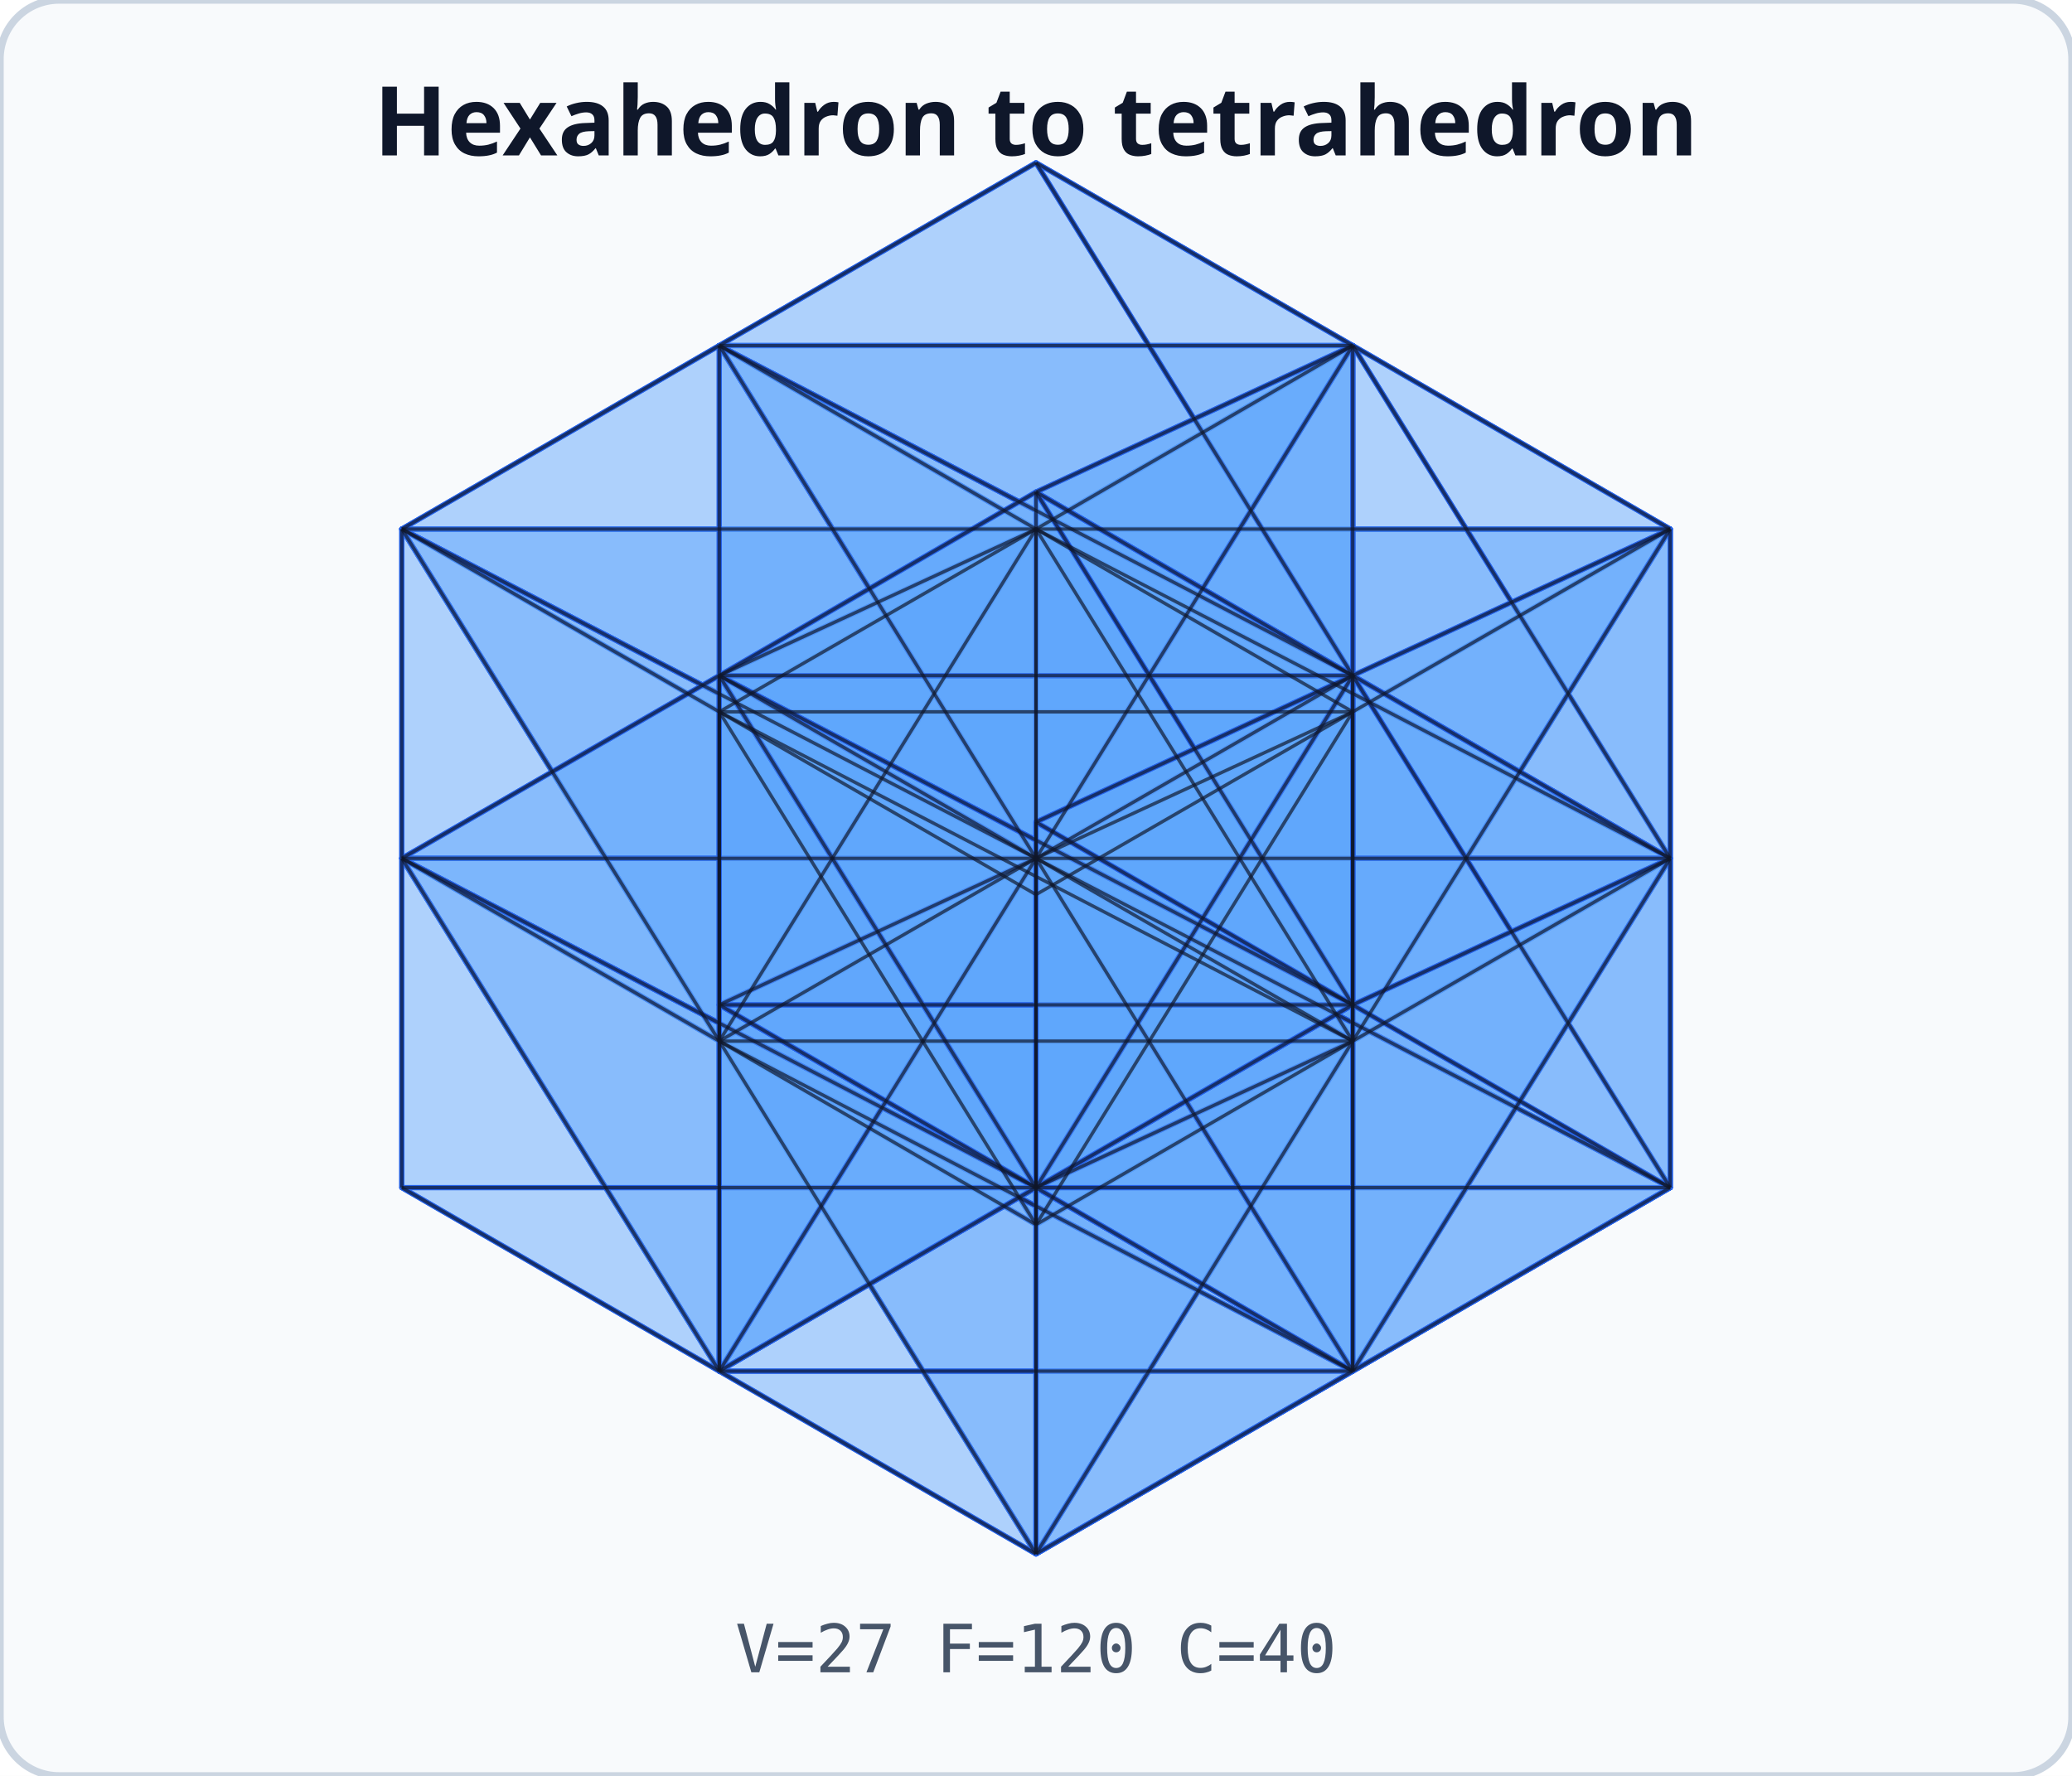
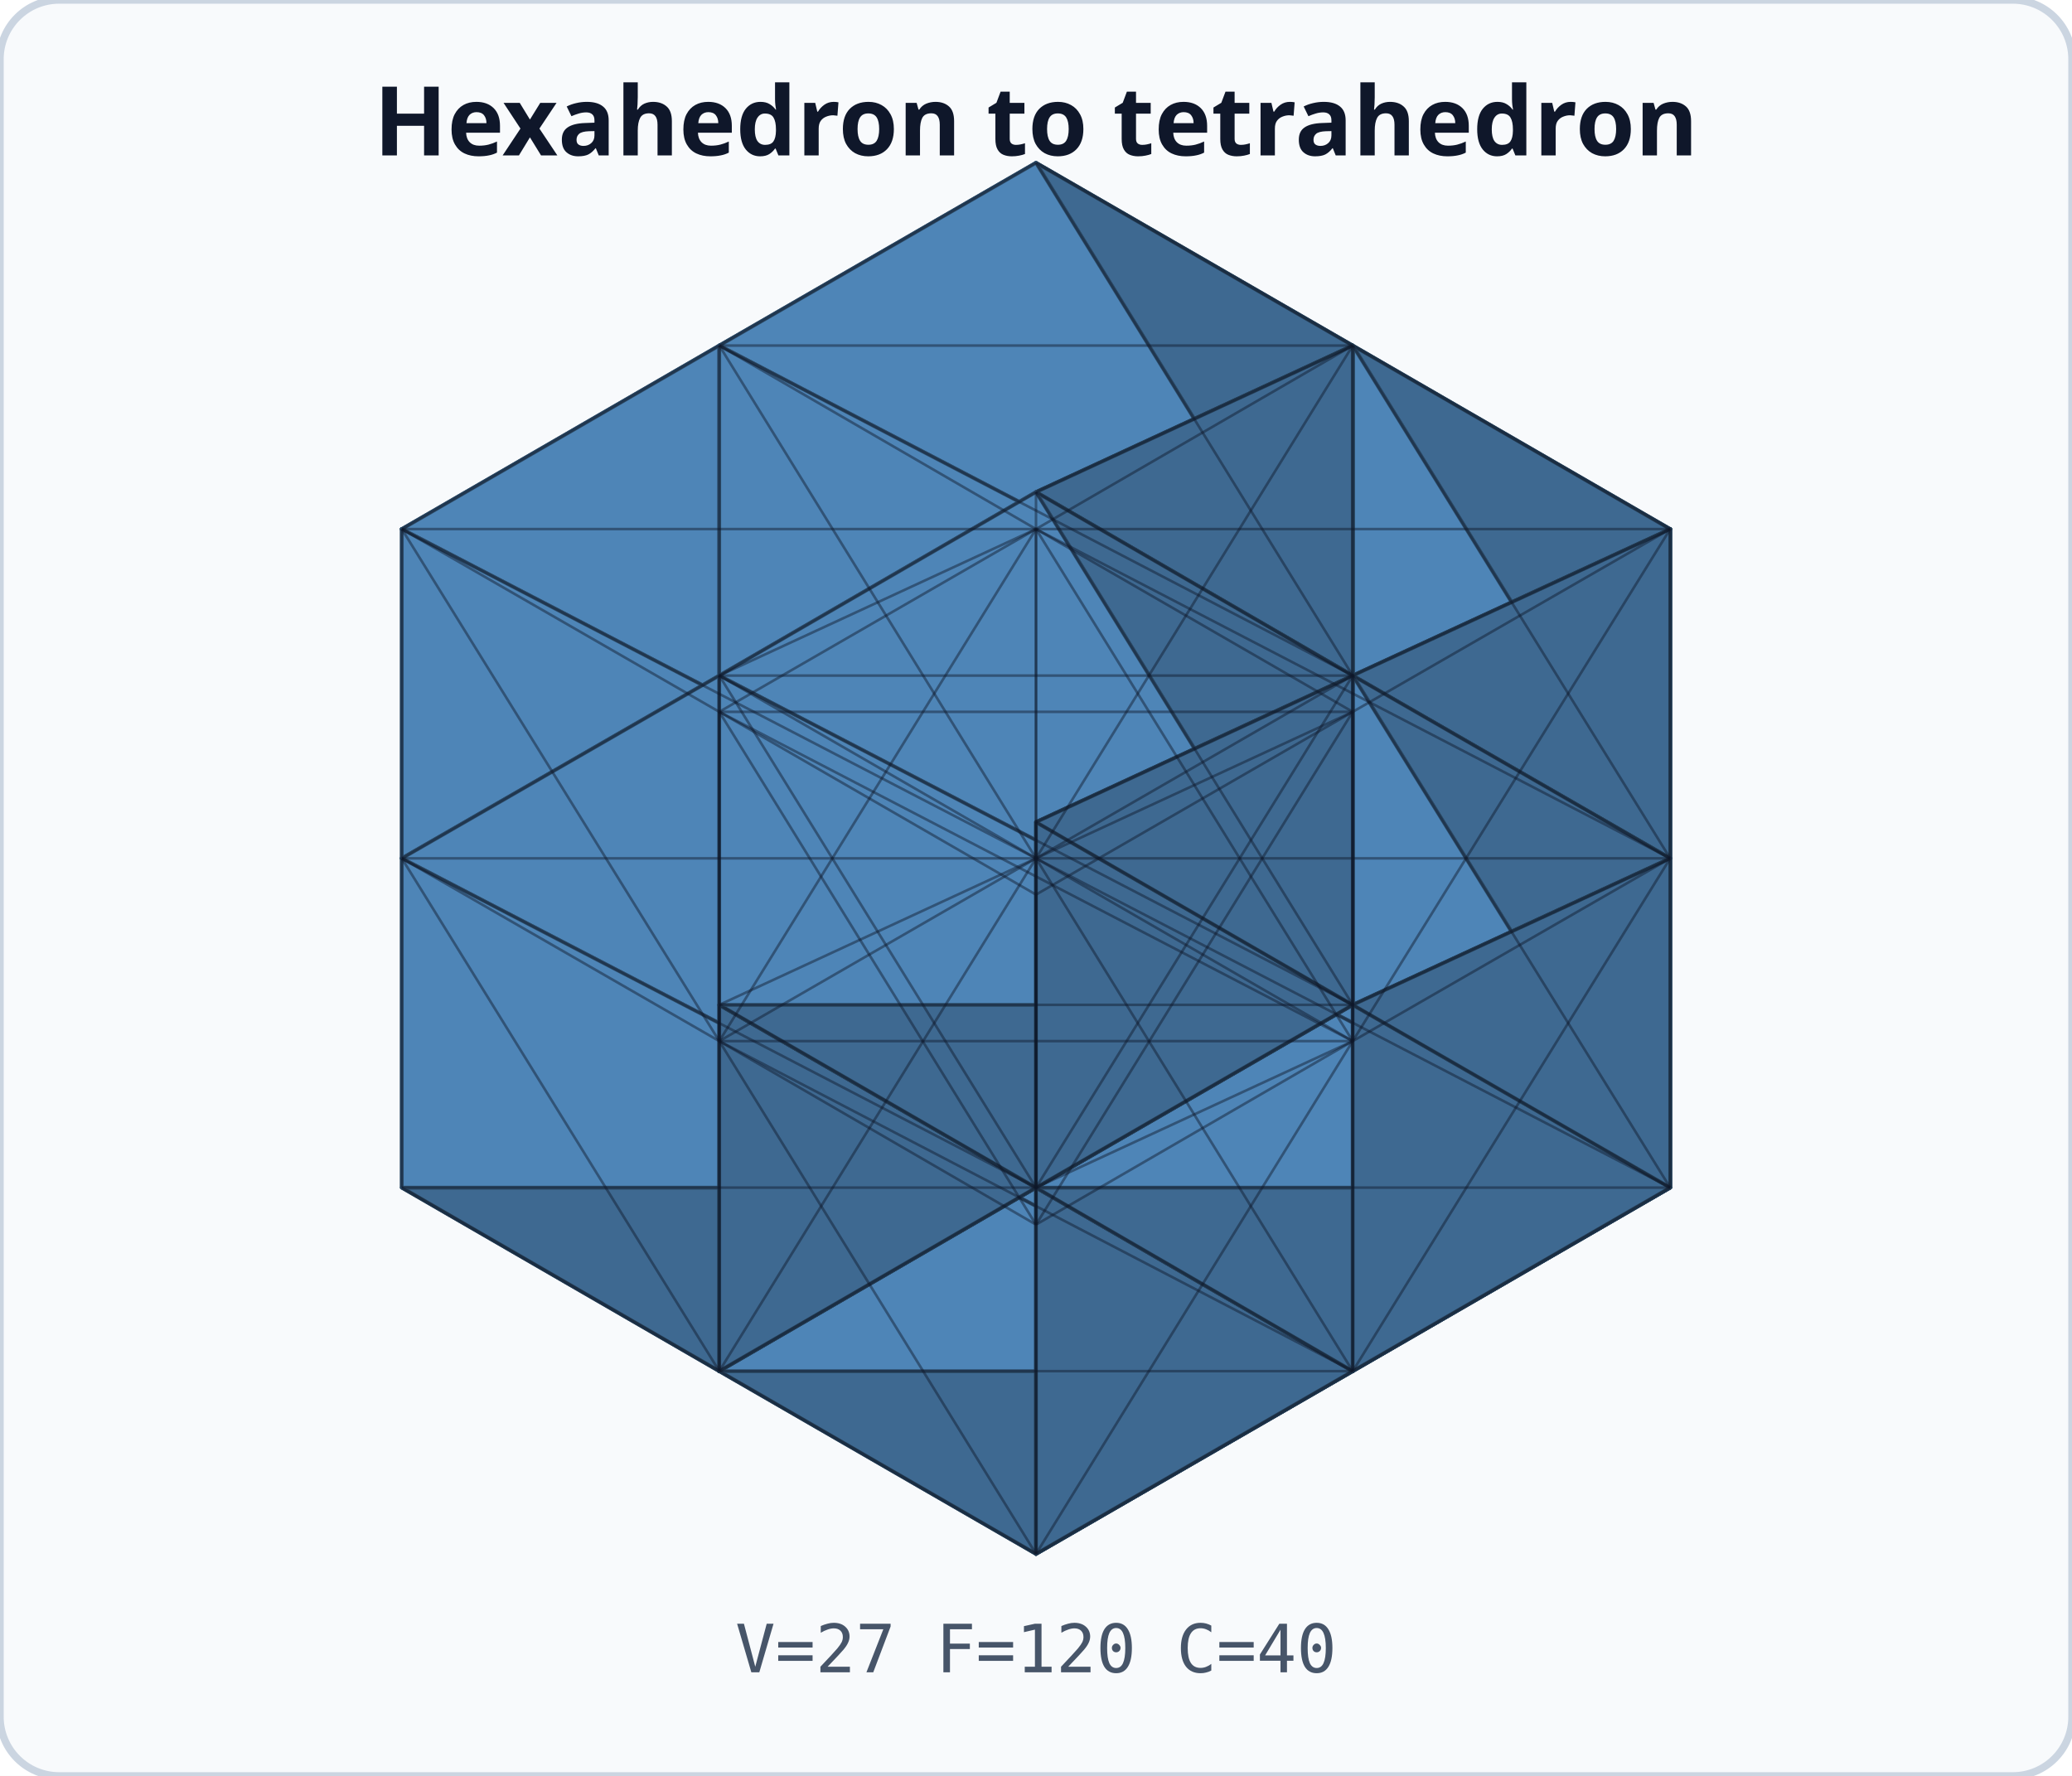
<svg xmlns="http://www.w3.org/2000/svg" width="280" height="240" viewBox="0 0 280 240" role="img" aria-labelledby="panel-title">
  <rect width="100%" height="100%" fill="white" />
  <g>
    <rect x="0.0" y="0.0" width="280.0" height="240.0" rx="8" fill="#f8fafc" stroke="#cbd5e1" />
    <text x="140.0" y="21.0" text-anchor="middle" font-family="sans-serif" font-size="13" font-weight="600" fill="#0f172a">Hexahedron to tetrahedron</text>
-     <g stroke="#2563eb" stroke-width="0.7" stroke-linejoin="round">
-       <polygon points="140.0,120.9 182.8,96.2 97.2,96.2" fill="#60a5fa" fill-opacity="0.28" />
-       <polygon points="140.0,120.9 182.8,96.2 140.0,165.5" fill="#60a5fa" fill-opacity="0.28" />
-       <polygon points="140.0,120.9 97.2,96.2 140.0,165.5" fill="#60a5fa" fill-opacity="0.28" />
-       <polygon points="182.8,96.2 97.2,96.2 140.0,165.5" fill="#60a5fa" fill-opacity="0.28" />
-       <polygon points="182.8,96.2 140.0,71.5 97.2,96.2" fill="#60a5fa" fill-opacity="0.28" />
-       <polygon points="182.8,96.2 97.2,96.2 182.8,140.7" fill="#60a5fa" fill-opacity="0.28" />
-       <polygon points="140.0,165.5 97.2,140.7 97.2,96.2" fill="#60a5fa" fill-opacity="0.28" />
-       <polygon points="140.0,165.5 182.8,140.7 97.2,96.2" fill="#60a5fa" fill-opacity="0.28" />
-       <polygon points="140.0,165.5 182.8,140.7 182.8,96.2" fill="#60a5fa" fill-opacity="0.28" />
-       <polygon points="182.8,96.2 140.0,71.5 182.8,140.7" fill="#60a5fa" fill-opacity="0.28" />
-       <polygon points="140.0,71.5 97.2,96.2 182.8,140.7" fill="#60a5fa" fill-opacity="0.28" />
-       <polygon points="140.0,165.5 97.2,140.7 182.8,140.7" fill="#60a5fa" fill-opacity="0.28" />
-       <polygon points="97.2,140.7 182.8,140.7 97.2,96.2" fill="#60a5fa" fill-opacity="0.28" />
-       <polygon points="140.0,165.5 140.0,116.0 182.8,96.2" fill="#60a5fa" fill-opacity="0.28" />
-       <polygon points="182.8,96.2 225.7,71.5 140.0,71.5" fill="#60a5fa" fill-opacity="0.28" />
-       <polygon points="182.8,96.2 225.7,71.5 182.8,140.7" fill="#60a5fa" fill-opacity="0.28" />
-       <polygon points="97.2,96.2 140.0,71.5 54.3,71.5" fill="#60a5fa" fill-opacity="0.28" />
-       <polygon points="97.2,96.2 140.0,71.5 97.2,140.7" fill="#60a5fa" fill-opacity="0.28" />
-       <polygon points="97.2,96.2 54.3,71.5 97.2,140.7" fill="#60a5fa" fill-opacity="0.28" />
-       <polygon points="140.0,165.5 182.8,140.7 140.0,210.0" fill="#60a5fa" fill-opacity="0.28" />
-       <polygon points="140.0,165.5 97.2,140.7 140.0,210.0" fill="#60a5fa" fill-opacity="0.28" />
-       <polygon points="140.0,165.5 182.8,140.7 140.0,116.0" fill="#60a5fa" fill-opacity="0.28" />
-       <polygon points="182.8,140.7 140.0,116.0 182.8,96.2" fill="#60a5fa" fill-opacity="0.28" />
-       <polygon points="225.7,71.5 140.0,71.5 182.8,140.7" fill="#60a5fa" fill-opacity="0.28" />
-       <polygon points="140.0,71.5 54.3,71.5 97.2,140.7" fill="#60a5fa" fill-opacity="0.28" />
-       <polygon points="182.8,140.7 97.2,140.7 140.0,210.0" fill="#60a5fa" fill-opacity="0.28" />
-       <polygon points="225.7,71.5 182.8,46.7 140.0,71.5" fill="#60a5fa" fill-opacity="0.28" />
-       <polygon points="225.7,71.5 140.0,71.5 225.7,116.0" fill="#60a5fa" fill-opacity="0.28" />
-       <polygon points="182.8,140.7 140.0,116.0 140.0,71.5" fill="#60a5fa" fill-opacity="0.28" />
-       <polygon points="182.8,140.7 225.7,116.0 140.0,71.5" fill="#60a5fa" fill-opacity="0.28" />
-       <polygon points="182.8,140.7 225.7,116.0 225.7,71.5" fill="#60a5fa" fill-opacity="0.28" />
-       <polygon points="140.0,71.5 97.2,46.7 54.3,71.5" fill="#60a5fa" fill-opacity="0.28" />
-       <polygon points="140.0,71.5 54.3,71.5 140.0,116.0" fill="#60a5fa" fill-opacity="0.28" />
-       <polygon points="97.2,140.7 54.3,116.0 54.3,71.5" fill="#60a5fa" fill-opacity="0.28" />
-       <polygon points="97.2,140.7 140.0,116.0 54.3,71.5" fill="#60a5fa" fill-opacity="0.28" />
-       <polygon points="97.2,140.7 140.0,116.0 140.0,71.5" fill="#60a5fa" fill-opacity="0.28" />
-       <polygon points="182.8,140.7 140.0,116.0 97.2,140.7" fill="#60a5fa" fill-opacity="0.28" />
-       <polygon points="182.8,140.7 97.2,140.7 182.8,185.3" fill="#60a5fa" fill-opacity="0.28" />
-       <polygon points="140.0,210.0 97.2,185.3 97.2,140.7" fill="#60a5fa" fill-opacity="0.28" />
-       <polygon points="140.0,210.0 182.8,185.3 97.2,140.7" fill="#60a5fa" fill-opacity="0.28" />
-       <polygon points="140.0,210.0 182.8,185.3 182.8,140.7" fill="#60a5fa" fill-opacity="0.28" />
-       <polygon points="225.7,71.5 182.8,46.7 225.7,116.0" fill="#60a5fa" fill-opacity="0.28" />
-       <polygon points="182.8,46.7 140.0,71.5 225.7,116.0" fill="#60a5fa" fill-opacity="0.28" />
-       <polygon points="182.8,140.7 140.0,116.0 225.7,116.0" fill="#60a5fa" fill-opacity="0.28" />
-       <polygon points="140.0,116.0 225.7,116.0 140.0,71.5" fill="#60a5fa" fill-opacity="0.28" />
-       <polygon points="182.8,140.7 182.8,91.3 225.7,71.5" fill="#60a5fa" fill-opacity="0.28" />
-       <polygon points="140.0,71.5 97.2,46.7 140.0,116.0" fill="#60a5fa" fill-opacity="0.28" />
-       <polygon points="97.2,46.7 54.3,71.5 140.0,116.0" fill="#60a5fa" fill-opacity="0.28" />
-       <polygon points="97.2,140.7 54.3,116.0 140.0,116.0" fill="#60a5fa" fill-opacity="0.28" />
-       <polygon points="54.3,116.0 140.0,116.0 54.3,71.5" fill="#60a5fa" fill-opacity="0.28" />
-       <polygon points="97.2,140.7 97.2,91.3 140.0,71.5" fill="#60a5fa" fill-opacity="0.28" />
-       <polygon points="140.0,71.5 182.8,46.7 97.2,46.7" fill="#60a5fa" fill-opacity="0.28" />
-       <polygon points="140.0,71.5 182.8,46.7 140.0,116.0" fill="#60a5fa" fill-opacity="0.28" />
-       <polygon points="182.8,140.7 140.0,116.0 182.8,185.3" fill="#60a5fa" fill-opacity="0.28" />
-       <polygon points="140.0,116.0 97.2,140.7 182.8,185.3" fill="#60a5fa" fill-opacity="0.28" />
-       <polygon points="140.0,210.0 97.2,185.3 182.8,185.3" fill="#60a5fa" fill-opacity="0.28" />
-       <polygon points="97.2,185.3 182.8,185.3 97.2,140.7" fill="#60a5fa" fill-opacity="0.28" />
-       <polygon points="140.0,210.0 140.0,160.5 182.8,140.7" fill="#60a5fa" fill-opacity="0.28" />
-       <polygon points="182.8,140.7 225.7,116.0 182.8,185.3" fill="#60a5fa" fill-opacity="0.28" />
-       <polygon points="97.2,140.7 140.0,116.0 97.2,185.3" fill="#60a5fa" fill-opacity="0.28" />
-       <polygon points="97.2,140.7 54.3,116.0 97.2,185.3" fill="#60a5fa" fill-opacity="0.28" />
-       <polygon points="182.8,140.7 225.7,116.0 182.8,91.3" fill="#60a5fa" fill-opacity="0.28" />
-       <polygon points="225.7,116.0 182.8,91.3 225.7,71.5" fill="#60a5fa" fill-opacity="0.28" />
-       <polygon points="97.2,140.7 140.0,116.0 97.2,91.3" fill="#60a5fa" fill-opacity="0.28" />
-       <polygon points="140.0,116.0 97.2,91.3 140.0,71.5" fill="#60a5fa" fill-opacity="0.28" />
-       <polygon points="182.8,46.7 97.2,46.7 140.0,116.0" fill="#60a5fa" fill-opacity="0.28" />
-       <polygon points="140.0,210.0 182.8,185.3 140.0,160.5" fill="#60a5fa" fill-opacity="0.28" />
-       <polygon points="182.8,185.3 140.0,160.5 182.8,140.7" fill="#60a5fa" fill-opacity="0.28" />
-       <polygon points="225.7,116.0 140.0,116.0 182.8,185.3" fill="#60a5fa" fill-opacity="0.28" />
-       <polygon points="140.0,116.0 54.3,116.0 97.2,185.3" fill="#60a5fa" fill-opacity="0.28" />
-       <polygon points="182.8,46.7 140.0,22.0 97.2,46.7" fill="#60a5fa" fill-opacity="0.28" />
-       <polygon points="182.8,46.7 97.2,46.7 182.8,91.3" fill="#60a5fa" fill-opacity="0.28" />
-       <polygon points="140.0,116.0 97.2,91.3 97.2,46.7" fill="#60a5fa" fill-opacity="0.28" />
-       <polygon points="140.0,116.0 182.8,91.3 97.2,46.7" fill="#60a5fa" fill-opacity="0.28" />
-       <polygon points="140.0,116.0 182.8,91.3 182.8,46.7" fill="#60a5fa" fill-opacity="0.28" />
-       <polygon points="225.7,116.0 182.8,91.3 140.0,116.0" fill="#60a5fa" fill-opacity="0.28" />
-       <polygon points="225.7,116.0 140.0,116.0 225.7,160.5" fill="#60a5fa" fill-opacity="0.28" />
-       <polygon points="182.8,185.3 140.0,160.5 140.0,116.0" fill="#60a5fa" fill-opacity="0.28" />
-       <polygon points="182.8,185.3 225.7,160.5 140.0,116.0" fill="#60a5fa" fill-opacity="0.28" />
-       <polygon points="182.8,185.3 225.7,160.5 225.7,116.0" fill="#60a5fa" fill-opacity="0.28" />
-       <polygon points="140.0,116.0 97.2,91.3 54.3,116.0" fill="#60a5fa" fill-opacity="0.28" />
-       <polygon points="140.0,116.0 54.3,116.0 140.0,160.5" fill="#60a5fa" fill-opacity="0.28" />
-       <polygon points="97.2,185.3 54.3,160.5 54.3,116.0" fill="#60a5fa" fill-opacity="0.28" />
-       <polygon points="97.2,185.3 140.0,160.5 54.3,116.0" fill="#60a5fa" fill-opacity="0.28" />
-       <polygon points="97.2,185.3 140.0,160.5 140.0,116.0" fill="#60a5fa" fill-opacity="0.28" />
-       <polygon points="182.8,46.7 140.0,22.0 182.8,91.3" fill="#60a5fa" fill-opacity="0.28" />
-       <polygon points="140.0,22.0 97.2,46.7 182.8,91.3" fill="#60a5fa" fill-opacity="0.28" />
-       <polygon points="140.0,116.0 97.2,91.3 182.8,91.3" fill="#60a5fa" fill-opacity="0.28" />
-       <polygon points="97.2,91.3 182.8,91.3 97.2,46.7" fill="#60a5fa" fill-opacity="0.28" />
-       <polygon points="140.0,116.0 140.0,66.5 182.8,46.7" fill="#60a5fa" fill-opacity="0.28" />
-       <polygon points="225.7,116.0 182.8,91.3 225.7,160.5" fill="#60a5fa" fill-opacity="0.28" />
-       <polygon points="182.8,91.3 140.0,116.0 225.7,160.5" fill="#60a5fa" fill-opacity="0.28" />
-       <polygon points="182.8,185.3 140.0,160.5 225.7,160.5" fill="#60a5fa" fill-opacity="0.28" />
-       <polygon points="140.0,160.5 225.7,160.5 140.0,116.0" fill="#60a5fa" fill-opacity="0.28" />
-       <polygon points="182.8,185.3 182.8,135.8 225.7,116.0" fill="#60a5fa" fill-opacity="0.28" />
-       <polygon points="140.0,116.0 97.2,91.3 140.0,160.5" fill="#60a5fa" fill-opacity="0.28" />
-       <polygon points="97.2,91.3 54.3,116.0 140.0,160.5" fill="#60a5fa" fill-opacity="0.28" />
-       <polygon points="97.2,185.3 54.3,160.5 140.0,160.5" fill="#60a5fa" fill-opacity="0.28" />
-       <polygon points="54.3,160.5 140.0,160.5 54.3,116.0" fill="#60a5fa" fill-opacity="0.28" />
-       <polygon points="97.2,185.3 97.2,135.8 140.0,116.0" fill="#60a5fa" fill-opacity="0.28" />
-       <polygon points="140.0,116.0 182.8,91.3 140.0,160.5" fill="#60a5fa" fill-opacity="0.28" />
-       <polygon points="140.0,116.0 182.8,91.3 140.0,66.5" fill="#60a5fa" fill-opacity="0.28" />
-       <polygon points="182.8,91.3 140.0,66.5 182.8,46.7" fill="#60a5fa" fill-opacity="0.28" />
-       <polygon points="182.8,185.3 225.7,160.5 182.8,135.8" fill="#60a5fa" fill-opacity="0.28" />
-       <polygon points="225.7,160.5 182.8,135.8 225.7,116.0" fill="#60a5fa" fill-opacity="0.28" />
-       <polygon points="97.2,185.3 140.0,160.5 97.2,135.8" fill="#60a5fa" fill-opacity="0.28" />
-       <polygon points="140.0,160.5 97.2,135.8 140.0,116.0" fill="#60a5fa" fill-opacity="0.28" />
-       <polygon points="182.8,91.3 97.2,91.3 140.0,160.5" fill="#60a5fa" fill-opacity="0.28" />
-       <polygon points="182.8,91.3 140.0,66.5 97.2,91.3" fill="#60a5fa" fill-opacity="0.28" />
-       <polygon points="182.8,91.3 97.2,91.3 182.8,135.8" fill="#60a5fa" fill-opacity="0.28" />
-       <polygon points="140.0,160.5 97.2,135.8 97.2,91.3" fill="#60a5fa" fill-opacity="0.28" />
-       <polygon points="140.0,160.5 182.8,135.8 97.2,91.3" fill="#60a5fa" fill-opacity="0.28" />
-       <polygon points="140.0,160.5 182.8,135.8 182.8,91.3" fill="#60a5fa" fill-opacity="0.28" />
-       <polygon points="182.8,91.3 140.0,66.5 182.8,135.8" fill="#60a5fa" fill-opacity="0.28" />
-       <polygon points="140.0,66.5 97.2,91.3 182.8,135.8" fill="#60a5fa" fill-opacity="0.28" />
-       <polygon points="140.0,160.5 97.2,135.8 182.8,135.8" fill="#60a5fa" fill-opacity="0.28" />
-       <polygon points="97.2,135.8 182.8,135.8 97.2,91.3" fill="#60a5fa" fill-opacity="0.28" />
-       <polygon points="140.0,160.5 140.0,111.1 182.8,91.3" fill="#60a5fa" fill-opacity="0.28" />
-       <polygon points="140.0,160.5 182.8,135.8 140.0,111.1" fill="#60a5fa" fill-opacity="0.28" />
-       <polygon points="182.8,135.8 140.0,111.1 182.8,91.3" fill="#60a5fa" fill-opacity="0.28" />
+     <g stroke-linejoin="round">
+       <polygon points="140.0,120.9 182.8,96.2 97.2,96.2" fill="#3e6991" stroke="#253f57" stroke-width="0.5" />
+       <polygon points="140.0,120.9 182.8,96.2 140.0,165.5" fill="#3e6991" stroke="#253f57" stroke-width="0.5" />
+       <polygon points="140.0,120.9 97.2,96.2 140.0,165.5" fill="#3e6991" stroke="#253f57" stroke-width="0.5" />
+       <polygon points="182.8,96.2 97.2,96.2 140.0,165.5" fill="#5b9bd5" stroke="#365d7f" stroke-width="0.5" />
+       <polygon points="182.8,96.2 140.0,71.5 97.2,96.2" fill="#3e6991" stroke="#253f57" stroke-width="0.5" />
+       <polygon points="182.8,96.2 97.2,96.2 182.8,140.7" fill="#4e85b7" stroke="#2f506e" stroke-width="0.5" />
+       <polygon points="140.0,165.5 97.2,140.7 97.2,96.2" fill="#3e6991" stroke="#253f57" stroke-width="0.5" />
+       <polygon points="140.0,165.5 182.8,140.7 97.2,96.2" fill="#4e85b7" stroke="#2f506e" stroke-width="0.5" />
+       <polygon points="140.0,165.5 182.8,140.7 182.8,96.2" fill="#3e6991" stroke="#253f57" stroke-width="0.5" />
+       <polygon points="182.8,96.2 140.0,71.5 182.8,140.7" fill="#3e6991" stroke="#253f57" stroke-width="0.5" />
+       <polygon points="140.0,71.5 97.2,96.2 182.8,140.7" fill="#4e85b7" stroke="#2f506e" stroke-width="0.5" />
+       <polygon points="140.0,165.5 97.2,140.7 182.8,140.7" fill="#3e6991" stroke="#253f57" stroke-width="0.5" />
+       <polygon points="97.2,140.7 182.8,140.7 97.2,96.2" fill="#4e85b7" stroke="#2f506e" stroke-width="0.5" />
+       <polygon points="140.0,165.5 140.0,116.0 182.8,96.2" fill="#2d4d6a" stroke="#1b2e3f" stroke-width="0.5" />
+       <polygon points="182.8,96.2 225.7,71.5 140.0,71.5" fill="#3e6991" stroke="#253f57" stroke-width="0.5" />
+       <polygon points="182.8,96.2 225.7,71.5 182.8,140.7" fill="#3e6991" stroke="#253f57" stroke-width="0.5" />
+       <polygon points="97.2,96.2 140.0,71.5 54.3,71.5" fill="#3e6991" stroke="#253f57" stroke-width="0.5" />
+       <polygon points="97.2,96.2 140.0,71.5 97.2,140.7" fill="#3e6991" stroke="#253f57" stroke-width="0.5" />
+       <polygon points="97.2,96.2 54.3,71.5 97.2,140.7" fill="#3e6991" stroke="#253f57" stroke-width="0.5" />
+       <polygon points="140.0,165.5 182.8,140.7 140.0,210.0" fill="#3e6991" stroke="#253f57" stroke-width="0.5" />
+       <polygon points="140.0,165.5 97.2,140.7 140.0,210.0" fill="#3e6991" stroke="#253f57" stroke-width="0.5" />
+       <polygon points="140.0,165.5 182.8,140.7 140.0,116.0" fill="#3e6991" stroke="#253f57" stroke-width="0.5" />
+       <polygon points="182.8,140.7 140.0,116.0 182.8,96.2" fill="#3e6991" stroke="#253f57" stroke-width="0.5" />
+       <polygon points="225.7,71.5 140.0,71.5 182.8,140.7" fill="#5b9bd5" stroke="#365d7f" stroke-width="0.5" />
+       <polygon points="140.0,71.5 54.3,71.5 97.2,140.7" fill="#5b9bd5" stroke="#365d7f" stroke-width="0.5" />
+       <polygon points="182.8,140.7 97.2,140.7 140.0,210.0" fill="#5b9bd5" stroke="#365d7f" stroke-width="0.5" />
+       <polygon points="225.7,71.5 182.8,46.7 140.0,71.5" fill="#3e6991" stroke="#253f57" stroke-width="0.5" />
+       <polygon points="225.7,71.5 140.0,71.5 225.7,116.0" fill="#4e85b7" stroke="#2f506e" stroke-width="0.5" />
+       <polygon points="182.8,140.7 140.0,116.0 140.0,71.5" fill="#3e6991" stroke="#253f57" stroke-width="0.5" />
+       <polygon points="182.8,140.7 225.7,116.0 140.0,71.5" fill="#4e85b7" stroke="#2f506e" stroke-width="0.5" />
+       <polygon points="182.8,140.7 225.7,116.0 225.7,71.5" fill="#3e6991" stroke="#253f57" stroke-width="0.5" />
+       <polygon points="140.0,71.5 97.2,46.7 54.3,71.5" fill="#3e6991" stroke="#253f57" stroke-width="0.5" />
+       <polygon points="140.0,71.5 54.3,71.5 140.0,116.0" fill="#4e85b7" stroke="#2f506e" stroke-width="0.5" />
+       <polygon points="97.2,140.7 54.3,116.0 54.3,71.5" fill="#3e6991" stroke="#253f57" stroke-width="0.5" />
+       <polygon points="97.2,140.7 140.0,116.0 54.3,71.5" fill="#4e85b7" stroke="#2f506e" stroke-width="0.5" />
+       <polygon points="97.2,140.7 140.0,116.0 140.0,71.5" fill="#3e6991" stroke="#253f57" stroke-width="0.5" />
+       <polygon points="182.8,140.7 140.0,116.0 97.2,140.7" fill="#3e6991" stroke="#253f57" stroke-width="0.5" />
+       <polygon points="182.8,140.7 97.2,140.7 182.8,185.3" fill="#4e85b7" stroke="#2f506e" stroke-width="0.5" />
+       <polygon points="140.0,210.0 97.2,185.3 97.2,140.7" fill="#3e6991" stroke="#253f57" stroke-width="0.5" />
+       <polygon points="140.0,210.0 182.8,185.3 97.2,140.7" fill="#4e85b7" stroke="#2f506e" stroke-width="0.5" />
+       <polygon points="140.0,210.0 182.8,185.3 182.8,140.7" fill="#3e6991" stroke="#253f57" stroke-width="0.5" />
+       <polygon points="225.7,71.5 182.8,46.7 225.7,116.0" fill="#3e6991" stroke="#253f57" stroke-width="0.5" />
+       <polygon points="182.8,46.7 140.0,71.5 225.7,116.0" fill="#4e85b7" stroke="#2f506e" stroke-width="0.5" />
+       <polygon points="182.8,140.7 140.0,116.0 225.7,116.0" fill="#3e6991" stroke="#253f57" stroke-width="0.5" />
+       <polygon points="140.0,116.0 225.7,116.0 140.0,71.5" fill="#4e85b7" stroke="#2f506e" stroke-width="0.5" />
+       <polygon points="182.8,140.7 182.8,91.3 225.7,71.5" fill="#2d4d6a" stroke="#1b2e3f" stroke-width="0.5" />
+       <polygon points="140.0,71.5 97.2,46.7 140.0,116.0" fill="#3e6991" stroke="#253f57" stroke-width="0.5" />
+       <polygon points="97.2,46.7 54.3,71.5 140.0,116.0" fill="#4e85b7" stroke="#2f506e" stroke-width="0.5" />
+       <polygon points="97.2,140.7 54.3,116.0 140.0,116.0" fill="#3e6991" stroke="#253f57" stroke-width="0.5" />
+       <polygon points="54.3,116.0 140.0,116.0 54.3,71.5" fill="#4e85b7" stroke="#2f506e" stroke-width="0.5" />
+       <polygon points="97.2,140.7 97.2,91.3 140.0,71.5" fill="#2d4d6a" stroke="#1b2e3f" stroke-width="0.5" />
+       <polygon points="140.0,71.5 182.8,46.7 97.2,46.7" fill="#3e6991" stroke="#253f57" stroke-width="0.5" />
+       <polygon points="140.0,71.5 182.8,46.7 140.0,116.0" fill="#3e6991" stroke="#253f57" stroke-width="0.5" />
+       <polygon points="182.8,140.7 140.0,116.0 182.8,185.3" fill="#3e6991" stroke="#253f57" stroke-width="0.5" />
+       <polygon points="140.0,116.0 97.2,140.7 182.8,185.3" fill="#4e85b7" stroke="#2f506e" stroke-width="0.5" />
+       <polygon points="140.0,210.0 97.2,185.3 182.8,185.3" fill="#3e6991" stroke="#253f57" stroke-width="0.5" />
+       <polygon points="97.2,185.3 182.8,185.3 97.2,140.7" fill="#4e85b7" stroke="#2f506e" stroke-width="0.5" />
+       <polygon points="140.0,210.0 140.0,160.5 182.8,140.7" fill="#2d4d6a" stroke="#1b2e3f" stroke-width="0.5" />
+       <polygon points="182.8,140.7 225.7,116.0 182.8,185.3" fill="#3e6991" stroke="#253f57" stroke-width="0.5" />
+       <polygon points="97.2,140.7 140.0,116.0 97.2,185.3" fill="#3e6991" stroke="#253f57" stroke-width="0.5" />
+       <polygon points="97.2,140.7 54.3,116.0 97.2,185.3" fill="#3e6991" stroke="#253f57" stroke-width="0.5" />
+       <polygon points="182.8,140.7 225.7,116.0 182.8,91.3" fill="#3e6991" stroke="#253f57" stroke-width="0.5" />
+       <polygon points="225.7,116.0 182.8,91.3 225.7,71.5" fill="#3e6991" stroke="#253f57" stroke-width="0.5" />
+       <polygon points="97.2,140.7 140.0,116.0 97.2,91.3" fill="#3e6991" stroke="#253f57" stroke-width="0.5" />
+       <polygon points="140.0,116.0 97.2,91.3 140.0,71.5" fill="#3e6991" stroke="#253f57" stroke-width="0.5" />
+       <polygon points="182.8,46.7 97.2,46.7 140.0,116.0" fill="#5b9bd5" stroke="#365d7f" stroke-width="0.5" />
+       <polygon points="140.0,210.0 182.8,185.3 140.0,160.5" fill="#3e6991" stroke="#253f57" stroke-width="0.5" />
+       <polygon points="182.8,185.3 140.0,160.5 182.8,140.7" fill="#3e6991" stroke="#253f57" stroke-width="0.5" />
+       <polygon points="225.7,116.0 140.0,116.0 182.8,185.3" fill="#5b9bd5" stroke="#365d7f" stroke-width="0.5" />
+       <polygon points="140.0,116.0 54.3,116.0 97.2,185.3" fill="#5b9bd5" stroke="#365d7f" stroke-width="0.5" />
+       <polygon points="182.8,46.7 140.0,22.0 97.2,46.7" fill="#3e6991" stroke="#253f57" stroke-width="0.5" />
+       <polygon points="182.8,46.7 97.2,46.7 182.8,91.3" fill="#4e85b7" stroke="#2f506e" stroke-width="0.5" />
+       <polygon points="140.0,116.0 97.2,91.3 97.2,46.7" fill="#3e6991" stroke="#253f57" stroke-width="0.5" />
+       <polygon points="140.0,116.0 182.8,91.3 97.2,46.7" fill="#4e85b7" stroke="#2f506e" stroke-width="0.5" />
+       <polygon points="140.0,116.0 182.8,91.3 182.8,46.7" fill="#3e6991" stroke="#253f57" stroke-width="0.5" />
+       <polygon points="225.7,116.0 182.8,91.3 140.0,116.0" fill="#3e6991" stroke="#253f57" stroke-width="0.5" />
+       <polygon points="225.7,116.0 140.0,116.0 225.7,160.5" fill="#4e85b7" stroke="#2f506e" stroke-width="0.5" />
+       <polygon points="182.8,185.3 140.0,160.5 140.0,116.0" fill="#3e6991" stroke="#253f57" stroke-width="0.5" />
+       <polygon points="182.8,185.3 225.7,160.5 140.0,116.0" fill="#4e85b7" stroke="#2f506e" stroke-width="0.5" />
+       <polygon points="182.8,185.3 225.7,160.5 225.7,116.0" fill="#3e6991" stroke="#253f57" stroke-width="0.5" />
+       <polygon points="140.0,116.0 97.2,91.3 54.3,116.0" fill="#3e6991" stroke="#253f57" stroke-width="0.5" />
+       <polygon points="140.0,116.0 54.3,116.0 140.0,160.5" fill="#4e85b7" stroke="#2f506e" stroke-width="0.5" />
+       <polygon points="97.2,185.3 54.3,160.5 54.3,116.0" fill="#3e6991" stroke="#253f57" stroke-width="0.5" />
+       <polygon points="97.2,185.3 140.0,160.5 54.3,116.0" fill="#4e85b7" stroke="#2f506e" stroke-width="0.5" />
+       <polygon points="97.2,185.3 140.0,160.5 140.0,116.0" fill="#3e6991" stroke="#253f57" stroke-width="0.5" />
+       <polygon points="182.8,46.7 140.0,22.0 182.8,91.3" fill="#3e6991" stroke="#253f57" stroke-width="0.5" />
+       <polygon points="140.0,22.0 97.2,46.7 182.8,91.3" fill="#4e85b7" stroke="#2f506e" stroke-width="0.5" />
+       <polygon points="140.0,116.0 97.2,91.3 182.8,91.3" fill="#3e6991" stroke="#253f57" stroke-width="0.5" />
+       <polygon points="97.2,91.3 182.8,91.3 97.2,46.7" fill="#4e85b7" stroke="#2f506e" stroke-width="0.5" />
+       <polygon points="140.0,116.0 140.0,66.5 182.8,46.7" fill="#2d4d6a" stroke="#1b2e3f" stroke-width="0.5" />
+       <polygon points="225.7,116.0 182.8,91.3 225.7,160.5" fill="#3e6991" stroke="#253f57" stroke-width="0.5" />
+       <polygon points="182.8,91.3 140.0,116.0 225.7,160.5" fill="#4e85b7" stroke="#2f506e" stroke-width="0.5" />
+       <polygon points="182.8,185.3 140.0,160.5 225.7,160.5" fill="#3e6991" stroke="#253f57" stroke-width="0.5" />
+       <polygon points="140.0,160.5 225.7,160.5 140.0,116.0" fill="#4e85b7" stroke="#2f506e" stroke-width="0.5" />
+       <polygon points="182.8,185.3 182.8,135.8 225.7,116.0" fill="#2d4d6a" stroke="#1b2e3f" stroke-width="0.5" />
+       <polygon points="140.0,116.0 97.2,91.3 140.0,160.5" fill="#3e6991" stroke="#253f57" stroke-width="0.5" />
+       <polygon points="97.2,91.3 54.3,116.0 140.0,160.5" fill="#4e85b7" stroke="#2f506e" stroke-width="0.5" />
+       <polygon points="97.2,185.3 54.3,160.5 140.0,160.5" fill="#3e6991" stroke="#253f57" stroke-width="0.5" />
+       <polygon points="54.3,160.5 140.0,160.5 54.3,116.0" fill="#4e85b7" stroke="#2f506e" stroke-width="0.5" />
+       <polygon points="97.2,185.3 97.2,135.8 140.0,116.0" fill="#2d4d6a" stroke="#1b2e3f" stroke-width="0.5" />
+       <polygon points="140.0,116.0 182.8,91.3 140.0,160.5" fill="#3e6991" stroke="#253f57" stroke-width="0.5" />
+       <polygon points="140.0,116.0 182.8,91.3 140.0,66.5" fill="#3e6991" stroke="#253f57" stroke-width="0.5" />
+       <polygon points="182.8,91.3 140.0,66.5 182.8,46.7" fill="#3e6991" stroke="#253f57" stroke-width="0.5" />
+       <polygon points="182.8,185.3 225.7,160.5 182.8,135.8" fill="#3e6991" stroke="#253f57" stroke-width="0.5" />
+       <polygon points="225.7,160.5 182.8,135.8 225.7,116.0" fill="#3e6991" stroke="#253f57" stroke-width="0.5" />
+       <polygon points="97.2,185.3 140.0,160.5 97.2,135.8" fill="#3e6991" stroke="#253f57" stroke-width="0.5" />
+       <polygon points="140.0,160.5 97.2,135.8 140.0,116.0" fill="#3e6991" stroke="#253f57" stroke-width="0.5" />
+       <polygon points="182.8,91.3 97.2,91.3 140.0,160.5" fill="#5b9bd5" stroke="#365d7f" stroke-width="0.5" />
+       <polygon points="182.8,91.3 140.0,66.5 97.2,91.3" fill="#3e6991" stroke="#253f57" stroke-width="0.5" />
+       <polygon points="182.8,91.3 97.2,91.3 182.8,135.8" fill="#4e85b7" stroke="#2f506e" stroke-width="0.5" />
+       <polygon points="140.0,160.5 97.2,135.8 97.2,91.3" fill="#3e6991" stroke="#253f57" stroke-width="0.5" />
+       <polygon points="140.0,160.5 182.8,135.8 97.2,91.3" fill="#4e85b7" stroke="#2f506e" stroke-width="0.5" />
+       <polygon points="140.0,160.5 182.8,135.8 182.8,91.3" fill="#3e6991" stroke="#253f57" stroke-width="0.5" />
+       <polygon points="182.8,91.3 140.0,66.5 182.8,135.8" fill="#3e6991" stroke="#253f57" stroke-width="0.5" />
+       <polygon points="140.0,66.5 97.2,91.3 182.8,135.8" fill="#4e85b7" stroke="#2f506e" stroke-width="0.5" />
+       <polygon points="140.0,160.5 97.2,135.8 182.8,135.8" fill="#3e6991" stroke="#253f57" stroke-width="0.5" />
+       <polygon points="97.2,135.8 182.8,135.8 97.2,91.3" fill="#4e85b7" stroke="#2f506e" stroke-width="0.5" />
+       <polygon points="140.0,160.5 140.0,111.1 182.8,91.3" fill="#2d4d6a" stroke="#1b2e3f" stroke-width="0.5" />
+       <polygon points="140.0,160.5 182.8,135.8 140.0,111.1" fill="#3e6991" stroke="#253f57" stroke-width="0.5" />
+       <polygon points="182.8,135.8 140.0,111.1 182.8,91.3" fill="#3e6991" stroke="#253f57" stroke-width="0.5" />
    </g>
-     <g stroke="#0f172a" stroke-width="0.45" stroke-opacity="0.68">
+     <g stroke="#0f172a" stroke-width="0.35" stroke-opacity="0.45">
      <line x1="140.0" y1="120.9" x2="182.8" y2="96.2" />
      <line x1="140.0" y1="120.9" x2="97.2" y2="96.2" />
      <line x1="140.0" y1="120.9" x2="140.0" y2="165.5" />
      <line x1="182.8" y1="96.2" x2="225.7" y2="71.5" />
      <line x1="182.8" y1="96.2" x2="97.2" y2="96.2" />
      <line x1="182.8" y1="96.2" x2="140.0" y2="71.5" />
      <line x1="182.8" y1="96.2" x2="140.0" y2="165.5" />
      <line x1="182.8" y1="96.2" x2="182.8" y2="140.7" />
      <line x1="182.8" y1="96.2" x2="140.0" y2="116.0" />
      <line x1="225.7" y1="71.5" x2="140.0" y2="71.5" />
      <line x1="225.7" y1="71.5" x2="182.8" y2="46.7" />
      <line x1="225.7" y1="71.5" x2="182.8" y2="140.7" />
      <line x1="225.7" y1="71.5" x2="225.7" y2="116.0" />
      <line x1="225.7" y1="71.5" x2="182.8" y2="91.3" />
      <line x1="97.2" y1="96.2" x2="140.0" y2="71.5" />
      <line x1="97.2" y1="96.2" x2="54.3" y2="71.5" />
      <line x1="97.2" y1="96.2" x2="140.0" y2="165.5" />
      <line x1="97.2" y1="96.2" x2="182.8" y2="140.7" />
      <line x1="97.2" y1="96.2" x2="97.2" y2="140.7" />
      <line x1="140.0" y1="71.5" x2="182.8" y2="46.7" />
      <line x1="140.0" y1="71.5" x2="54.3" y2="71.5" />
      <line x1="140.0" y1="71.5" x2="97.2" y2="46.7" />
      <line x1="140.0" y1="71.5" x2="182.8" y2="140.7" />
      <line x1="140.0" y1="71.5" x2="225.7" y2="116.0" />
      <line x1="140.0" y1="71.5" x2="97.2" y2="140.7" />
      <line x1="140.0" y1="71.5" x2="140.0" y2="116.0" />
      <line x1="140.0" y1="71.5" x2="97.2" y2="91.3" />
      <line x1="182.8" y1="46.7" x2="97.2" y2="46.7" />
      <line x1="182.8" y1="46.7" x2="140.0" y2="22.0" />
      <line x1="182.8" y1="46.7" x2="225.7" y2="116.0" />
      <line x1="182.8" y1="46.7" x2="140.0" y2="116.0" />
      <line x1="182.8" y1="46.7" x2="182.8" y2="91.3" />
      <line x1="182.8" y1="46.7" x2="140.0" y2="66.5" />
      <line x1="54.3" y1="71.5" x2="97.2" y2="46.7" />
      <line x1="54.3" y1="71.5" x2="97.2" y2="140.7" />
      <line x1="54.3" y1="71.5" x2="140.0" y2="116.0" />
      <line x1="54.3" y1="71.5" x2="54.3" y2="116.0" />
      <line x1="97.2" y1="46.7" x2="140.0" y2="22.0" />
      <line x1="97.2" y1="46.7" x2="140.0" y2="116.0" />
      <line x1="97.2" y1="46.7" x2="182.8" y2="91.3" />
      <line x1="97.2" y1="46.7" x2="97.2" y2="91.3" />
      <line x1="140.0" y1="22.0" x2="182.8" y2="91.3" />
      <line x1="140.0" y1="165.5" x2="182.8" y2="140.7" />
      <line x1="140.0" y1="165.5" x2="97.2" y2="140.7" />
      <line x1="140.0" y1="165.5" x2="140.0" y2="116.0" />
      <line x1="140.0" y1="165.5" x2="140.0" y2="210.0" />
      <line x1="182.8" y1="140.7" x2="225.7" y2="116.0" />
      <line x1="182.8" y1="140.7" x2="97.2" y2="140.7" />
      <line x1="182.8" y1="140.7" x2="140.0" y2="116.0" />
      <line x1="182.8" y1="140.7" x2="182.8" y2="91.3" />
      <line x1="182.8" y1="140.7" x2="140.0" y2="210.0" />
      <line x1="182.8" y1="140.7" x2="182.8" y2="185.3" />
      <line x1="182.8" y1="140.7" x2="140.0" y2="160.5" />
      <line x1="225.7" y1="116.0" x2="140.0" y2="116.0" />
      <line x1="225.7" y1="116.0" x2="182.8" y2="91.3" />
      <line x1="225.7" y1="116.0" x2="182.8" y2="185.3" />
      <line x1="225.7" y1="116.0" x2="225.7" y2="160.5" />
      <line x1="225.7" y1="116.0" x2="182.8" y2="135.8" />
      <line x1="97.2" y1="140.7" x2="140.0" y2="116.0" />
      <line x1="97.2" y1="140.7" x2="54.3" y2="116.0" />
      <line x1="97.2" y1="140.7" x2="97.2" y2="91.3" />
      <line x1="97.2" y1="140.7" x2="140.0" y2="210.0" />
      <line x1="97.2" y1="140.7" x2="182.8" y2="185.3" />
      <line x1="97.2" y1="140.7" x2="97.2" y2="185.3" />
      <line x1="140.0" y1="116.0" x2="182.8" y2="91.3" />
      <line x1="140.0" y1="116.0" x2="54.3" y2="116.0" />
      <line x1="140.0" y1="116.0" x2="97.2" y2="91.3" />
      <line x1="140.0" y1="116.0" x2="140.0" y2="66.5" />
      <line x1="140.0" y1="116.0" x2="182.8" y2="185.3" />
      <line x1="140.0" y1="116.0" x2="225.7" y2="160.5" />
      <line x1="140.0" y1="116.0" x2="97.2" y2="185.3" />
      <line x1="140.0" y1="116.0" x2="140.0" y2="160.5" />
      <line x1="140.0" y1="116.0" x2="97.2" y2="135.8" />
      <line x1="182.8" y1="91.3" x2="97.2" y2="91.3" />
      <line x1="182.8" y1="91.3" x2="140.0" y2="66.5" />
      <line x1="182.8" y1="91.3" x2="225.7" y2="160.5" />
      <line x1="182.8" y1="91.3" x2="140.0" y2="160.5" />
      <line x1="182.8" y1="91.3" x2="182.8" y2="135.8" />
      <line x1="182.8" y1="91.3" x2="140.0" y2="111.1" />
      <line x1="54.3" y1="116.0" x2="97.2" y2="91.3" />
      <line x1="54.3" y1="116.0" x2="97.2" y2="185.3" />
      <line x1="54.3" y1="116.0" x2="140.0" y2="160.5" />
      <line x1="54.3" y1="116.0" x2="54.3" y2="160.5" />
      <line x1="97.2" y1="91.3" x2="140.0" y2="66.5" />
      <line x1="97.2" y1="91.3" x2="140.0" y2="160.5" />
      <line x1="97.2" y1="91.3" x2="182.8" y2="135.8" />
      <line x1="97.2" y1="91.3" x2="97.2" y2="135.8" />
      <line x1="140.0" y1="66.5" x2="182.8" y2="135.8" />
      <line x1="140.0" y1="210.0" x2="182.8" y2="185.3" />
      <line x1="140.0" y1="210.0" x2="97.2" y2="185.3" />
      <line x1="140.0" y1="210.0" x2="140.0" y2="160.5" />
      <line x1="182.8" y1="185.3" x2="225.7" y2="160.5" />
      <line x1="182.8" y1="185.3" x2="97.2" y2="185.3" />
      <line x1="182.8" y1="185.3" x2="140.0" y2="160.5" />
      <line x1="182.8" y1="185.3" x2="182.8" y2="135.8" />
      <line x1="225.7" y1="160.5" x2="140.0" y2="160.5" />
      <line x1="225.7" y1="160.5" x2="182.8" y2="135.8" />
      <line x1="97.2" y1="185.3" x2="140.0" y2="160.5" />
      <line x1="97.2" y1="185.3" x2="54.3" y2="160.5" />
      <line x1="97.2" y1="185.3" x2="97.2" y2="135.8" />
      <line x1="140.0" y1="160.5" x2="182.8" y2="135.8" />
      <line x1="140.0" y1="160.5" x2="54.3" y2="160.5" />
      <line x1="140.0" y1="160.5" x2="97.2" y2="135.8" />
      <line x1="140.0" y1="160.5" x2="140.0" y2="111.1" />
      <line x1="182.8" y1="135.8" x2="97.2" y2="135.8" />
      <line x1="182.8" y1="135.8" x2="140.0" y2="111.1" />
    </g>
    <text x="140.0" y="226.0" text-anchor="middle" font-family="monospace" font-size="9" fill="#475569">V=27 F=120 C=40</text>
  </g>
</svg>
